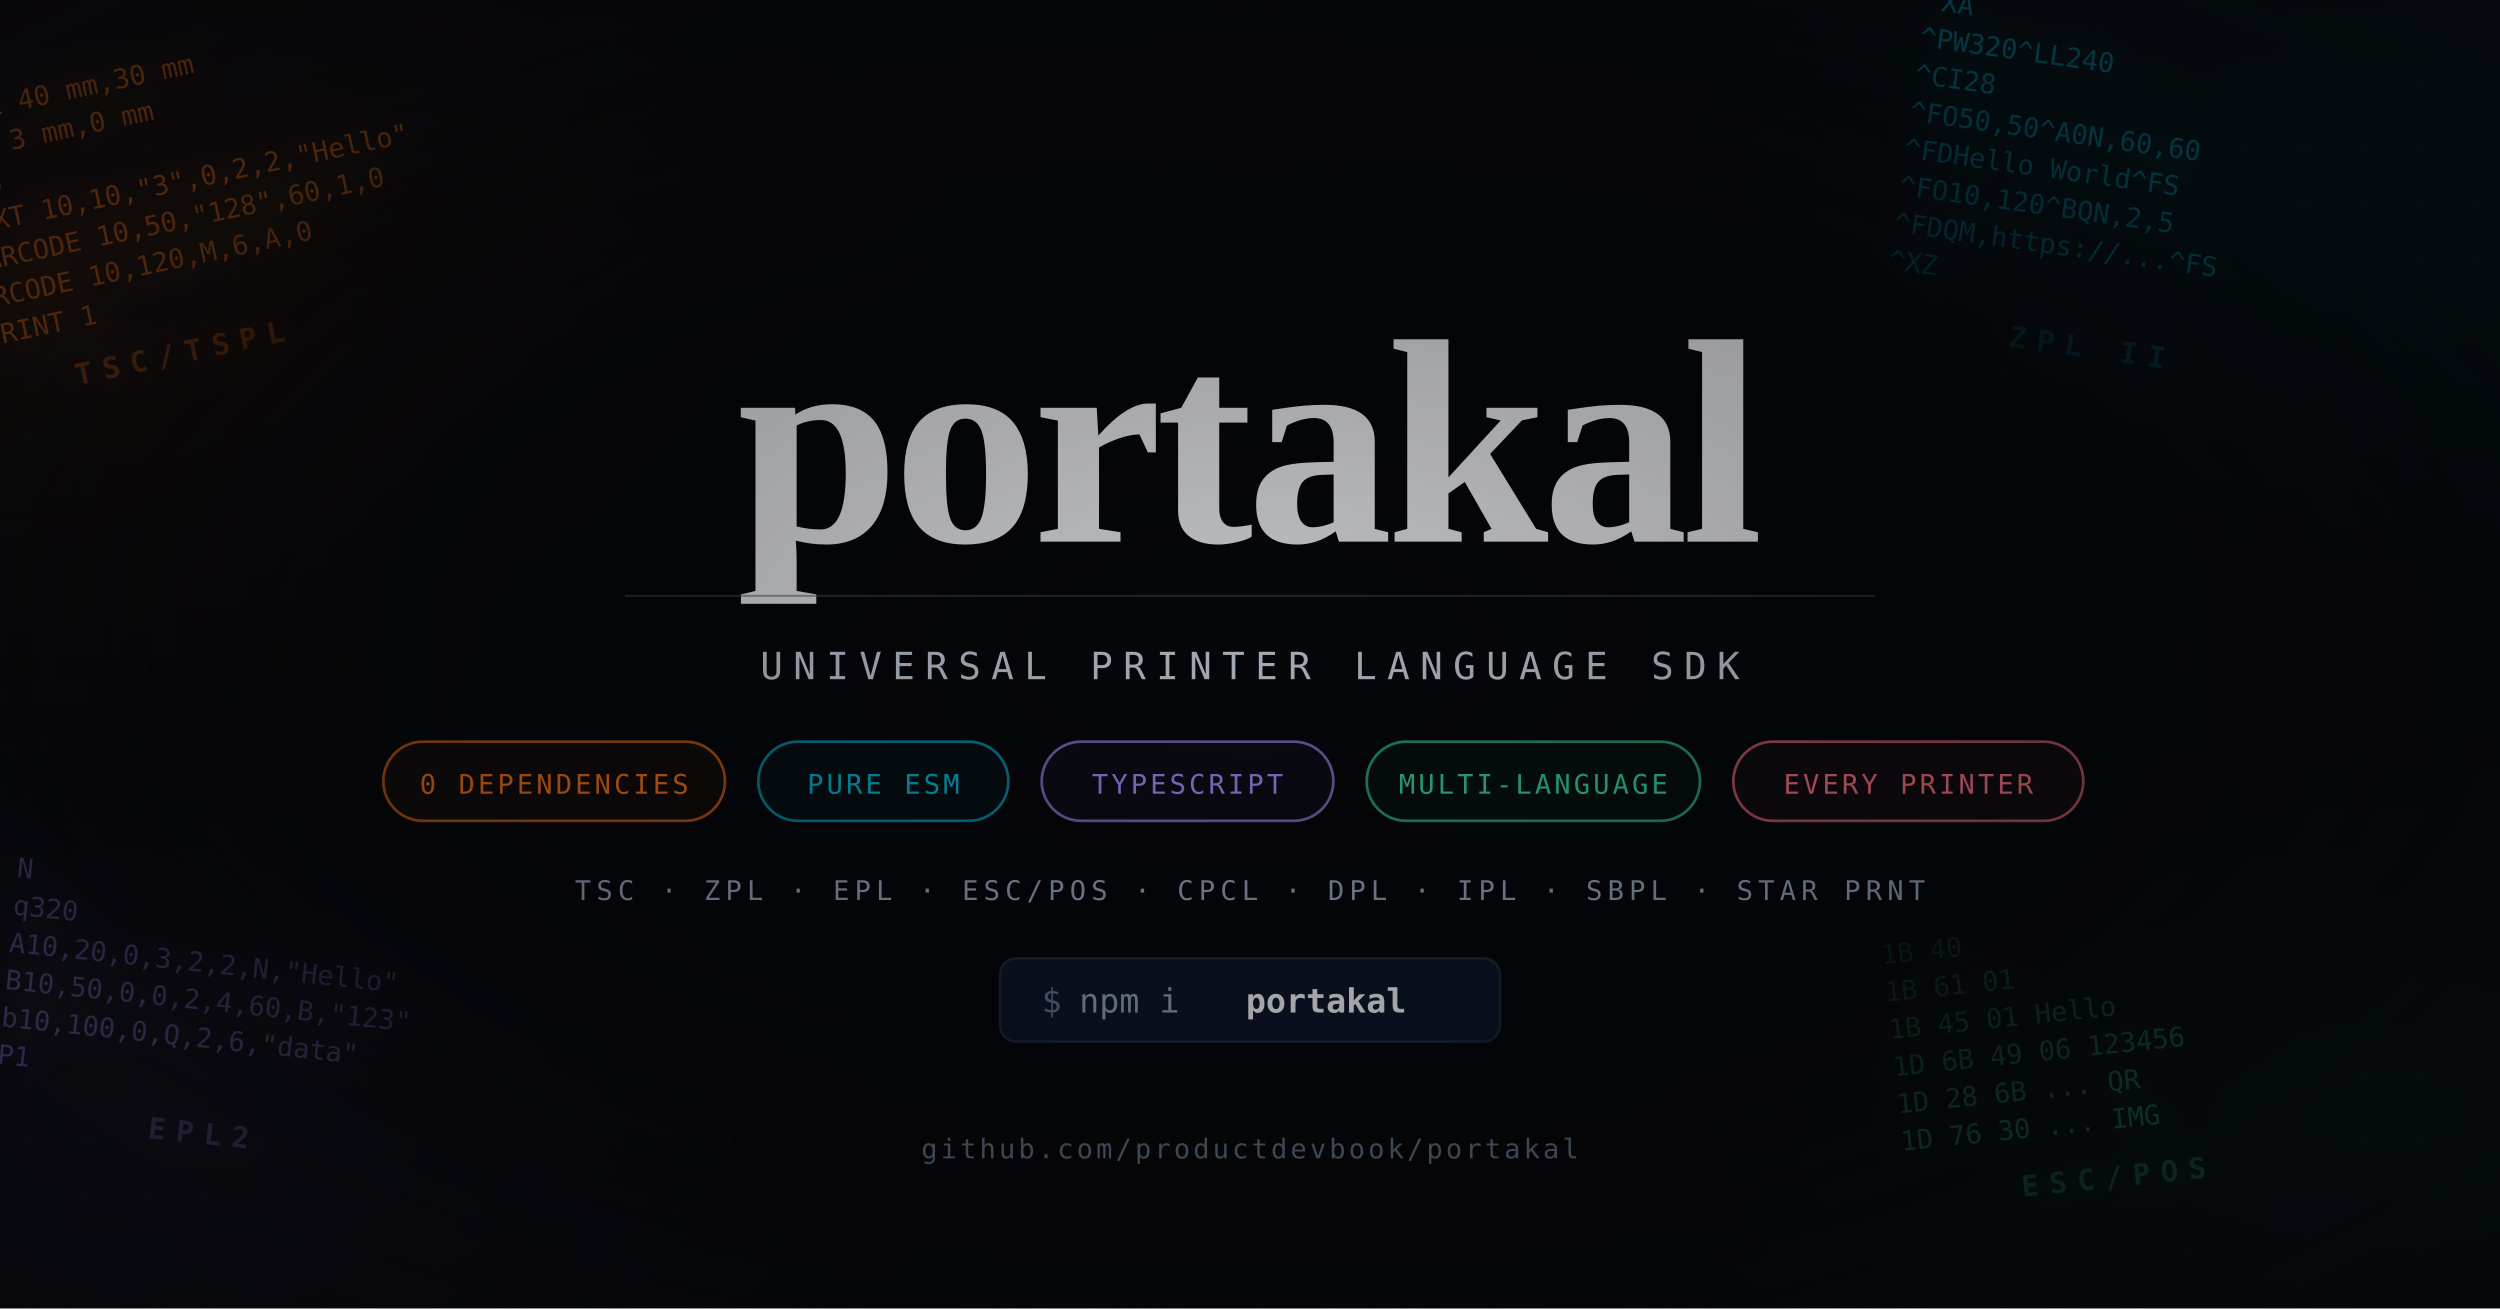
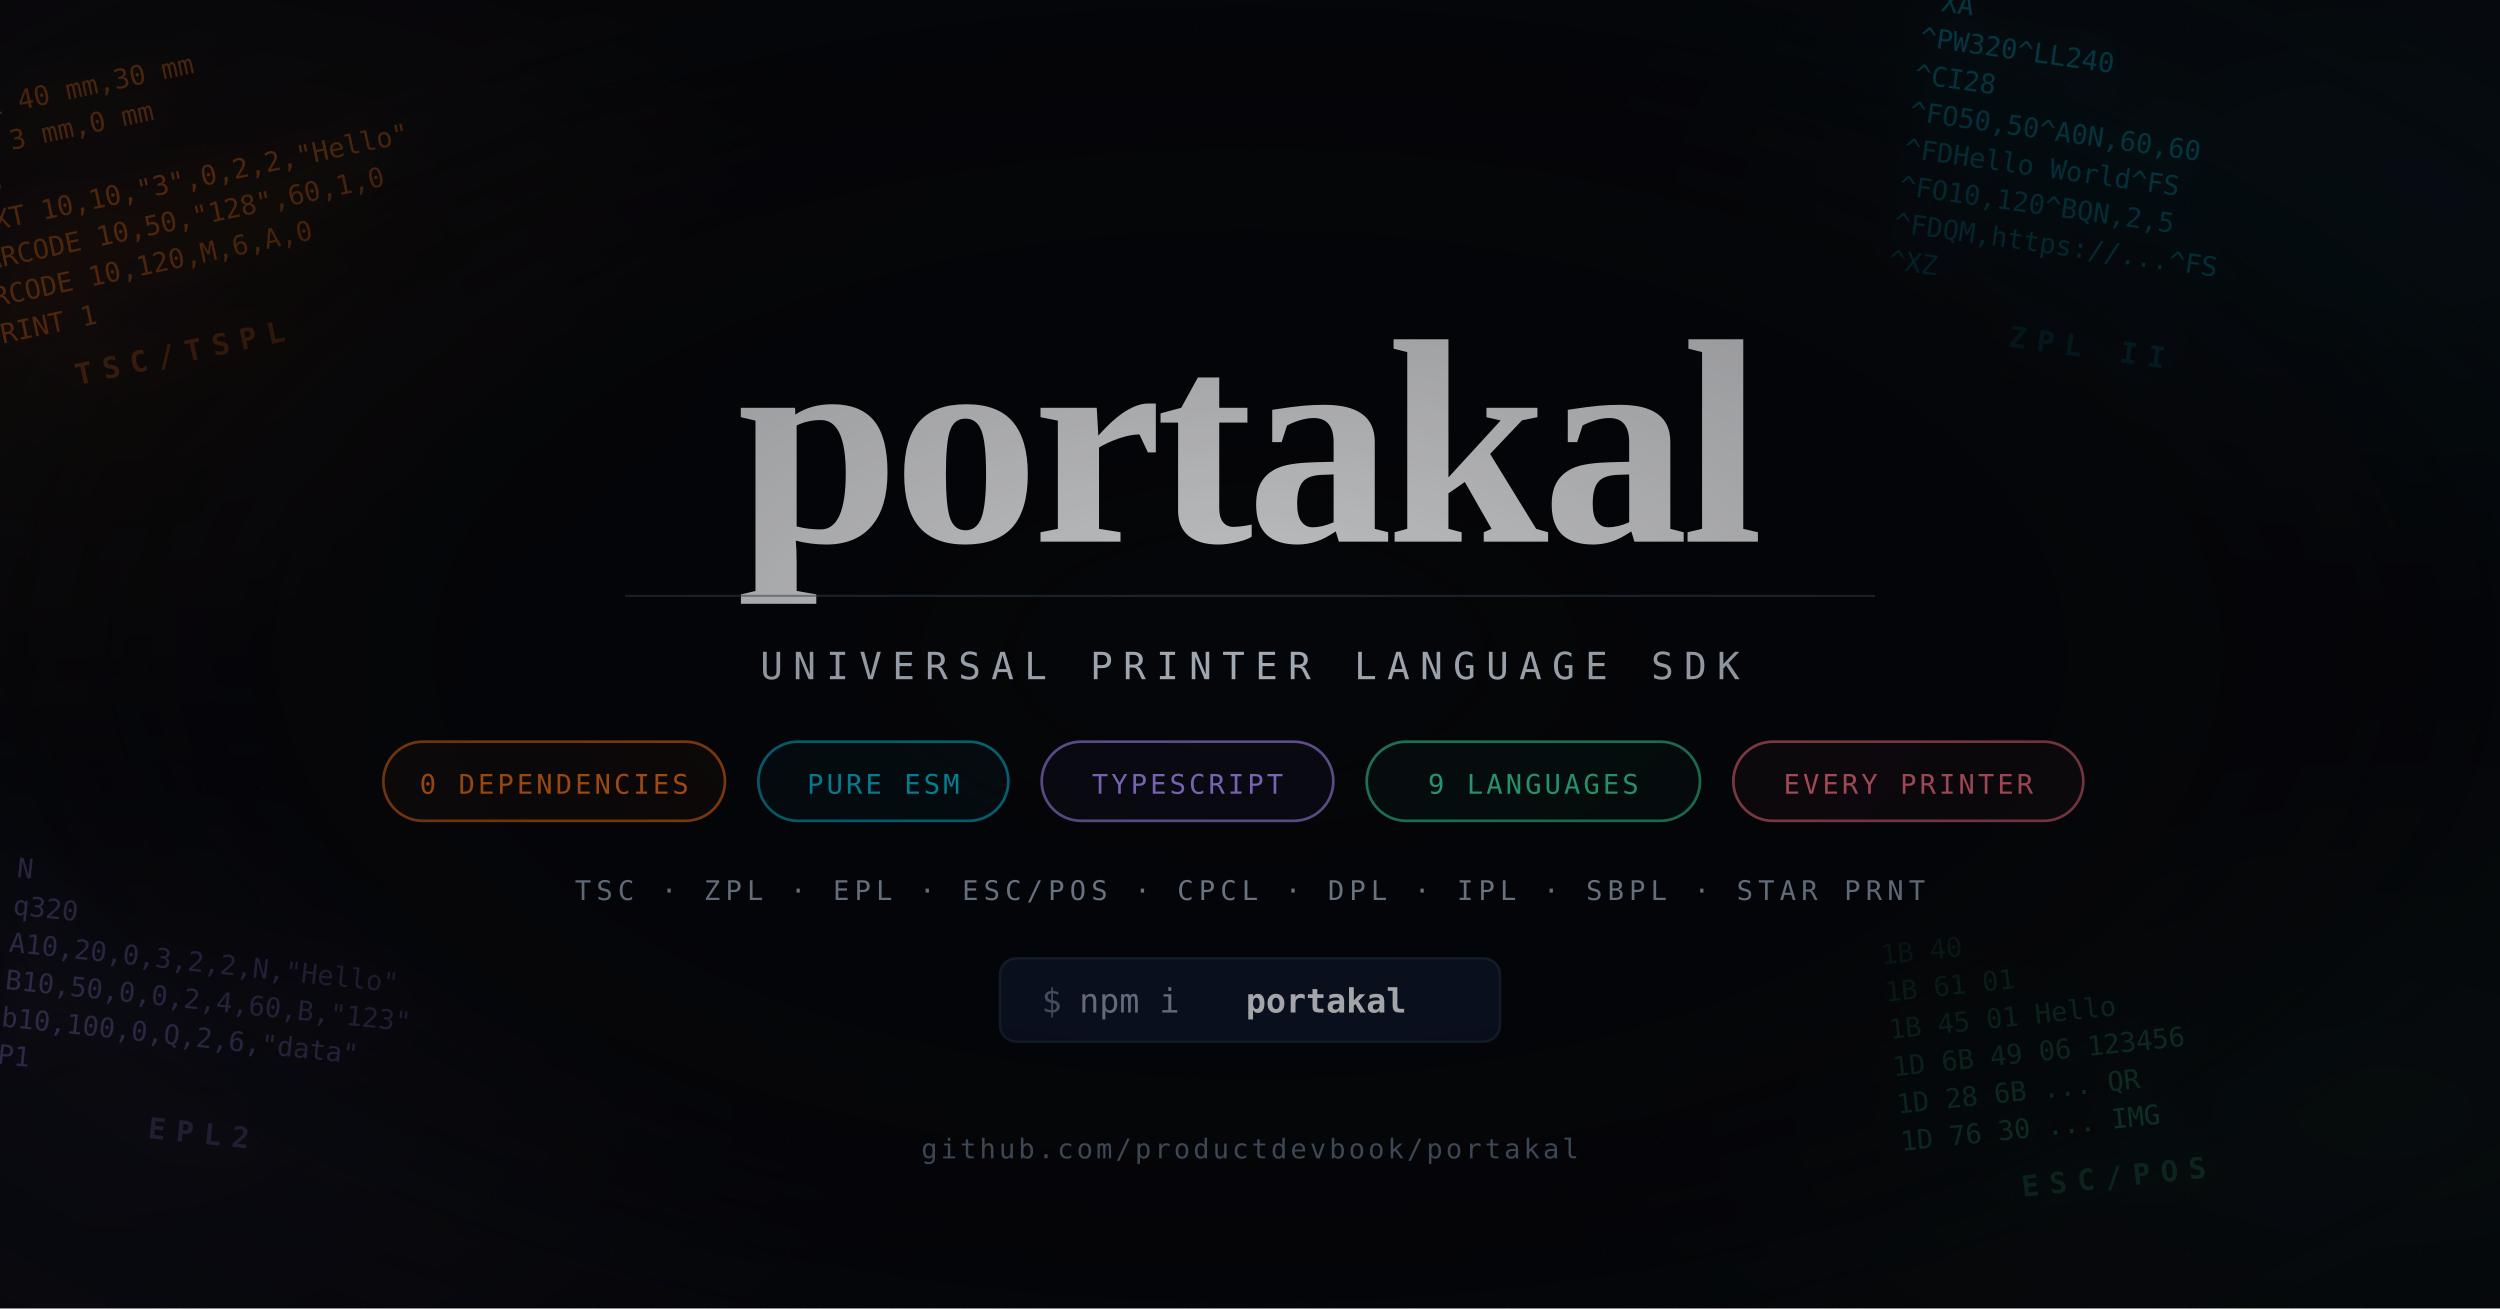
<svg xmlns="http://www.w3.org/2000/svg" viewBox="0 0 1200 628" width="1200" height="628">
  <defs>
    <filter id="grain">
      <feTurbulence type="fractalNoise" baseFrequency="0.65" numOctaves="3" stitchTiles="stitch" />
      <feColorMatrix type="saturate" values="0" />
      <feBlend in="SourceGraphic" mode="overlay" result="blend" />
      <feComponentTransfer>
        <feFuncA type="linear" slope="0.06" />
      </feComponentTransfer>
      <feBlend in="SourceGraphic" mode="normal" />
    </filter>
    <filter id="glow-orange" x="-50%" y="-50%" width="200%" height="200%">
      <feGaussianBlur stdDeviation="12" result="blur" />
      <feFlood flood-color="#f97316" flood-opacity="0.5" />
      <feComposite in2="blur" operator="in" />
      <feMerge>
        <feMergeNode />
        <feMergeNode in="SourceGraphic" />
      </feMerge>
    </filter>
    <filter id="glow-cyan" x="-50%" y="-50%" width="200%" height="200%">
      <feGaussianBlur stdDeviation="10" result="blur" />
      <feFlood flood-color="#06b6d4" flood-opacity="0.45" />
      <feComposite in2="blur" operator="in" />
      <feMerge>
        <feMergeNode />
        <feMergeNode in="SourceGraphic" />
      </feMerge>
    </filter>
    <filter id="glow-purple" x="-50%" y="-50%" width="200%" height="200%">
      <feGaussianBlur stdDeviation="10" result="blur" />
      <feFlood flood-color="#a78bfa" flood-opacity="0.4" />
      <feComposite in2="blur" operator="in" />
      <feMerge>
        <feMergeNode />
        <feMergeNode in="SourceGraphic" />
      </feMerge>
    </filter>
    <filter id="glow-emerald" x="-50%" y="-50%" width="200%" height="200%">
      <feGaussianBlur stdDeviation="8" result="blur" />
      <feFlood flood-color="#34d399" flood-opacity="0.35" />
      <feComposite in2="blur" operator="in" />
      <feMerge>
        <feMergeNode />
        <feMergeNode in="SourceGraphic" />
      </feMerge>
    </filter>
    <radialGradient id="ambientOrange" cx="0.05" cy="0.25" r="0.35">
      <stop offset="0%" stop-color="#f97316" stop-opacity="0.08" />
      <stop offset="100%" stop-color="#f97316" stop-opacity="0" />
    </radialGradient>
    <radialGradient id="ambientCyan" cx="0.95" cy="0.15" r="0.35">
      <stop offset="0%" stop-color="#06b6d4" stop-opacity="0.07" />
      <stop offset="100%" stop-color="#06b6d4" stop-opacity="0" />
    </radialGradient>
    <radialGradient id="ambientPurple" cx="0.05" cy="0.85" r="0.35">
      <stop offset="0%" stop-color="#a78bfa" stop-opacity="0.06" />
      <stop offset="100%" stop-color="#a78bfa" stop-opacity="0" />
    </radialGradient>
    <radialGradient id="ambientEmerald" cx="0.95" cy="0.85" r="0.35">
      <stop offset="0%" stop-color="#34d399" stop-opacity="0.05" />
      <stop offset="100%" stop-color="#34d399" stop-opacity="0" />
    </radialGradient>
    <radialGradient id="centerBackdrop" cx="0.5" cy="0.5" r="0.55">
      <stop offset="0%" stop-color="#06070b" stop-opacity="0.95" />
      <stop offset="55%" stop-color="#06070b" stop-opacity="0.88" />
      <stop offset="80%" stop-color="#06070b" stop-opacity="0.4" />
      <stop offset="100%" stop-color="#06070b" stop-opacity="0" />
    </radialGradient>
    <pattern id="dotGrid" width="28" height="28" patternUnits="userSpaceOnUse">
      <circle cx="14" cy="14" r="0.6" fill="#334155" opacity="0.35" />
    </pattern>
    <radialGradient id="vignetteGrad" cx="0.5" cy="0.5" r="0.7">
      <stop offset="0%" stop-color="transparent" />
      <stop offset="100%" stop-color="#06070b" />
    </radialGradient>
  </defs>
  <rect width="1200" height="628" fill="#06070b" />
  <rect width="1200" height="628" fill="url(#ambientOrange)" />
  <rect width="1200" height="628" fill="url(#ambientCyan)" />
  <rect width="1200" height="628" fill="url(#ambientPurple)" />
  <rect width="1200" height="628" fill="url(#ambientEmerald)" />
  <rect width="1200" height="628" fill="url(#dotGrid)" opacity="0.4" />
  <g transform="translate(-40, -20) rotate(-12, 120, 160)" filter="url(#glow-orange)" opacity="0.7">
    <text fill="#f97316" font-family="'SF Mono','Fira Code',monospace" font-size="13" opacity="0.8">
      <tspan x="30" y="60">SIZE 40 mm,30 mm</tspan>
      <tspan x="30" y="78">GAP 3 mm,0 mm</tspan>
      <tspan x="30" y="96">CLS</tspan>
      <tspan x="30" y="114">TEXT 10,10,"3",0,2,2,"Hello"</tspan>
      <tspan x="30" y="132">BARCODE 10,50,"128",60,1,0</tspan>
      <tspan x="30" y="150">QRCODE 10,120,M,6,A,0</tspan>
      <tspan x="30" y="168">PRINT 1</tspan>
    </text>
    <text x="120" y="195" text-anchor="middle" fill="#f97316" opacity="0.6" font-family="'SF Mono','Fira Code',monospace" font-size="14" font-weight="bold" letter-spacing="5">TSC/TSPL</text>
  </g>
  <g transform="translate(880, -40) rotate(8, 150, 150)" filter="url(#glow-cyan)" opacity="0.65">
    <text fill="#06b6d4" font-family="'SF Mono','Fira Code',monospace" font-size="13" opacity="0.8">
      <tspan x="30" y="60">^XA</tspan>
      <tspan x="30" y="78">^PW320^LL240</tspan>
      <tspan x="30" y="96">^CI28</tspan>
      <tspan x="30" y="114">^FO50,50^A0N,60,60</tspan>
      <tspan x="30" y="132">^FDHello World^FS</tspan>
      <tspan x="30" y="150">^FO10,120^BQN,2,5</tspan>
      <tspan x="30" y="168">^FDQM,https://...^FS</tspan>
      <tspan x="30" y="186">^XZ</tspan>
    </text>
    <text x="130" y="215" text-anchor="middle" fill="#06b6d4" opacity="0.55" font-family="'SF Mono','Fira Code',monospace" font-size="14" font-weight="bold" letter-spacing="5">ZPL II</text>
  </g>
  <g transform="translate(-30, 400) rotate(6, 120, 100)" filter="url(#glow-purple)" opacity="0.6">
    <text fill="#a78bfa" font-family="'SF Mono','Fira Code',monospace" font-size="13" opacity="0.8">
      <tspan x="30" y="30">N</tspan>
      <tspan x="30" y="48">q320</tspan>
      <tspan x="30" y="66">A10,20,0,3,2,2,N,"Hello"</tspan>
      <tspan x="30" y="84">B10,50,0,0,2,4,60,B,"123"</tspan>
      <tspan x="30" y="102">b10,100,0,Q,2,6,"data"</tspan>
      <tspan x="30" y="120">P1</tspan>
    </text>
    <text x="130" y="148" text-anchor="middle" fill="#a78bfa" opacity="0.5" font-family="'SF Mono','Fira Code',monospace" font-size="14" font-weight="bold" letter-spacing="5">EPL2</text>
  </g>
  <g transform="translate(880, 420) rotate(-6, 150, 100)" filter="url(#glow-emerald)" opacity="0.55">
    <text fill="#34d399" font-family="'SF Mono','Fira Code',monospace" font-size="13" opacity="0.8">
      <tspan x="30" y="30">1B 40</tspan>
      <tspan x="30" y="48">1B 61 01</tspan>
      <tspan x="30" y="66">1B 45 01  Hello</tspan>
      <tspan x="30" y="84">1D 6B 49 06  123456</tspan>
      <tspan x="30" y="102">1D 28 6B ... QR</tspan>
      <tspan x="30" y="120">1D 76 30 ... IMG</tspan>
    </text>
    <text x="130" y="148" text-anchor="middle" fill="#34d399" opacity="0.5" font-family="'SF Mono','Fira Code',monospace" font-size="14" font-weight="bold" letter-spacing="5">ESC/POS</text>
  </g>
  <rect width="1200" height="628" fill="url(#centerBackdrop)" />
  <text x="600" y="260" text-anchor="middle" fill="#f8fafc" font-family="'Georgia','Playfair Display','Times New Roman',serif" font-size="140" font-weight="bold" letter-spacing="-3" opacity="0.97">portakal</text>
  <line x1="300" y1="286" x2="900" y2="286" stroke="#475569" stroke-width="1" opacity="0.5" />
  <text x="600" y="326" text-anchor="middle" fill="#cbd5e1" font-family="'SF Mono','Fira Code','Menlo',monospace" font-size="18" letter-spacing="5">UNIVERSAL PRINTER LANGUAGE SDK</text>
  <g font-family="'SF Mono','Fira Code','Menlo',monospace" font-size="13" letter-spacing="1.5">
    <g transform="translate(184, 356)">
      <rect x="0" y="0" width="164" height="38" rx="19" fill="#f9731610" stroke="#f97316" stroke-width="1.3" opacity="0.7" />
      <text x="82" y="25" text-anchor="middle" fill="#f97316" opacity="0.95">0 DEPENDENCIES</text>
    </g>
    <g transform="translate(364, 356)">
      <rect x="0" y="0" width="120" height="38" rx="19" fill="#06b6d410" stroke="#06b6d4" stroke-width="1.3" opacity="0.7" />
      <text x="60" y="25" text-anchor="middle" fill="#06b6d4" opacity="0.95">PURE ESM</text>
    </g>
    <g transform="translate(500, 356)">
      <rect x="0" y="0" width="140" height="38" rx="19" fill="#a78bfa10" stroke="#a78bfa" stroke-width="1.3" opacity="0.7" />
      <text x="70" y="25" text-anchor="middle" fill="#a78bfa" opacity="0.95">TYPESCRIPT</text>
    </g>
    <g transform="translate(656, 356)">
      <rect x="0" y="0" width="160" height="38" rx="19" fill="#34d39910" stroke="#34d399" stroke-width="1.3" opacity="0.7" />
-       <text x="80" y="25" text-anchor="middle" fill="#34d399" opacity="0.95">MULTI-LANGUAGE</text>
+       <text x="80" y="25" text-anchor="middle" fill="#34d399" opacity="0.95">9 LANGUAGES</text>
    </g>
    <g transform="translate(832, 356)">
      <rect x="0" y="0" width="168" height="38" rx="19" fill="#fb718510" stroke="#fb7185" stroke-width="1.3" opacity="0.7" />
      <text x="84" y="25" text-anchor="middle" fill="#fb7185" opacity="0.95">EVERY PRINTER</text>
    </g>
  </g>
  <text x="600" y="432" text-anchor="middle" fill="#94a3b8" font-family="'SF Mono','Fira Code',monospace" font-size="13" letter-spacing="2.5">TSC · ZPL · EPL · ESC/POS · CPCL · DPL · IPL · SBPL · STAR PRNT</text>
  <g transform="translate(480, 460)">
    <rect x="0" y="0" width="240" height="40" rx="8" fill="#0f172a" stroke="#1e293b" stroke-width="1.2" />
    <text x="20" y="26" fill="#64748b" font-family="'SF Mono','Fira Code',monospace" font-size="16">$</text>
    <text x="38" y="26" fill="#94a3b8" font-family="'SF Mono','Fira Code',monospace" font-size="16"> npm i </text>
    <text x="118" y="26" fill="#f8fafc" font-family="'SF Mono','Fira Code',monospace" font-size="16" font-weight="bold">portakal</text>
  </g>
  <text x="600" y="556" text-anchor="middle" fill="#64748b" font-family="'SF Mono','Fira Code',monospace" font-size="13" letter-spacing="1.5">github.com/productdevbook/portakal</text>
  <rect width="1200" height="628" filter="url(#grain)" opacity="0.2" />
  <rect width="1200" height="628" fill="url(#vignetteGrad)" opacity="0.45" />
</svg>
